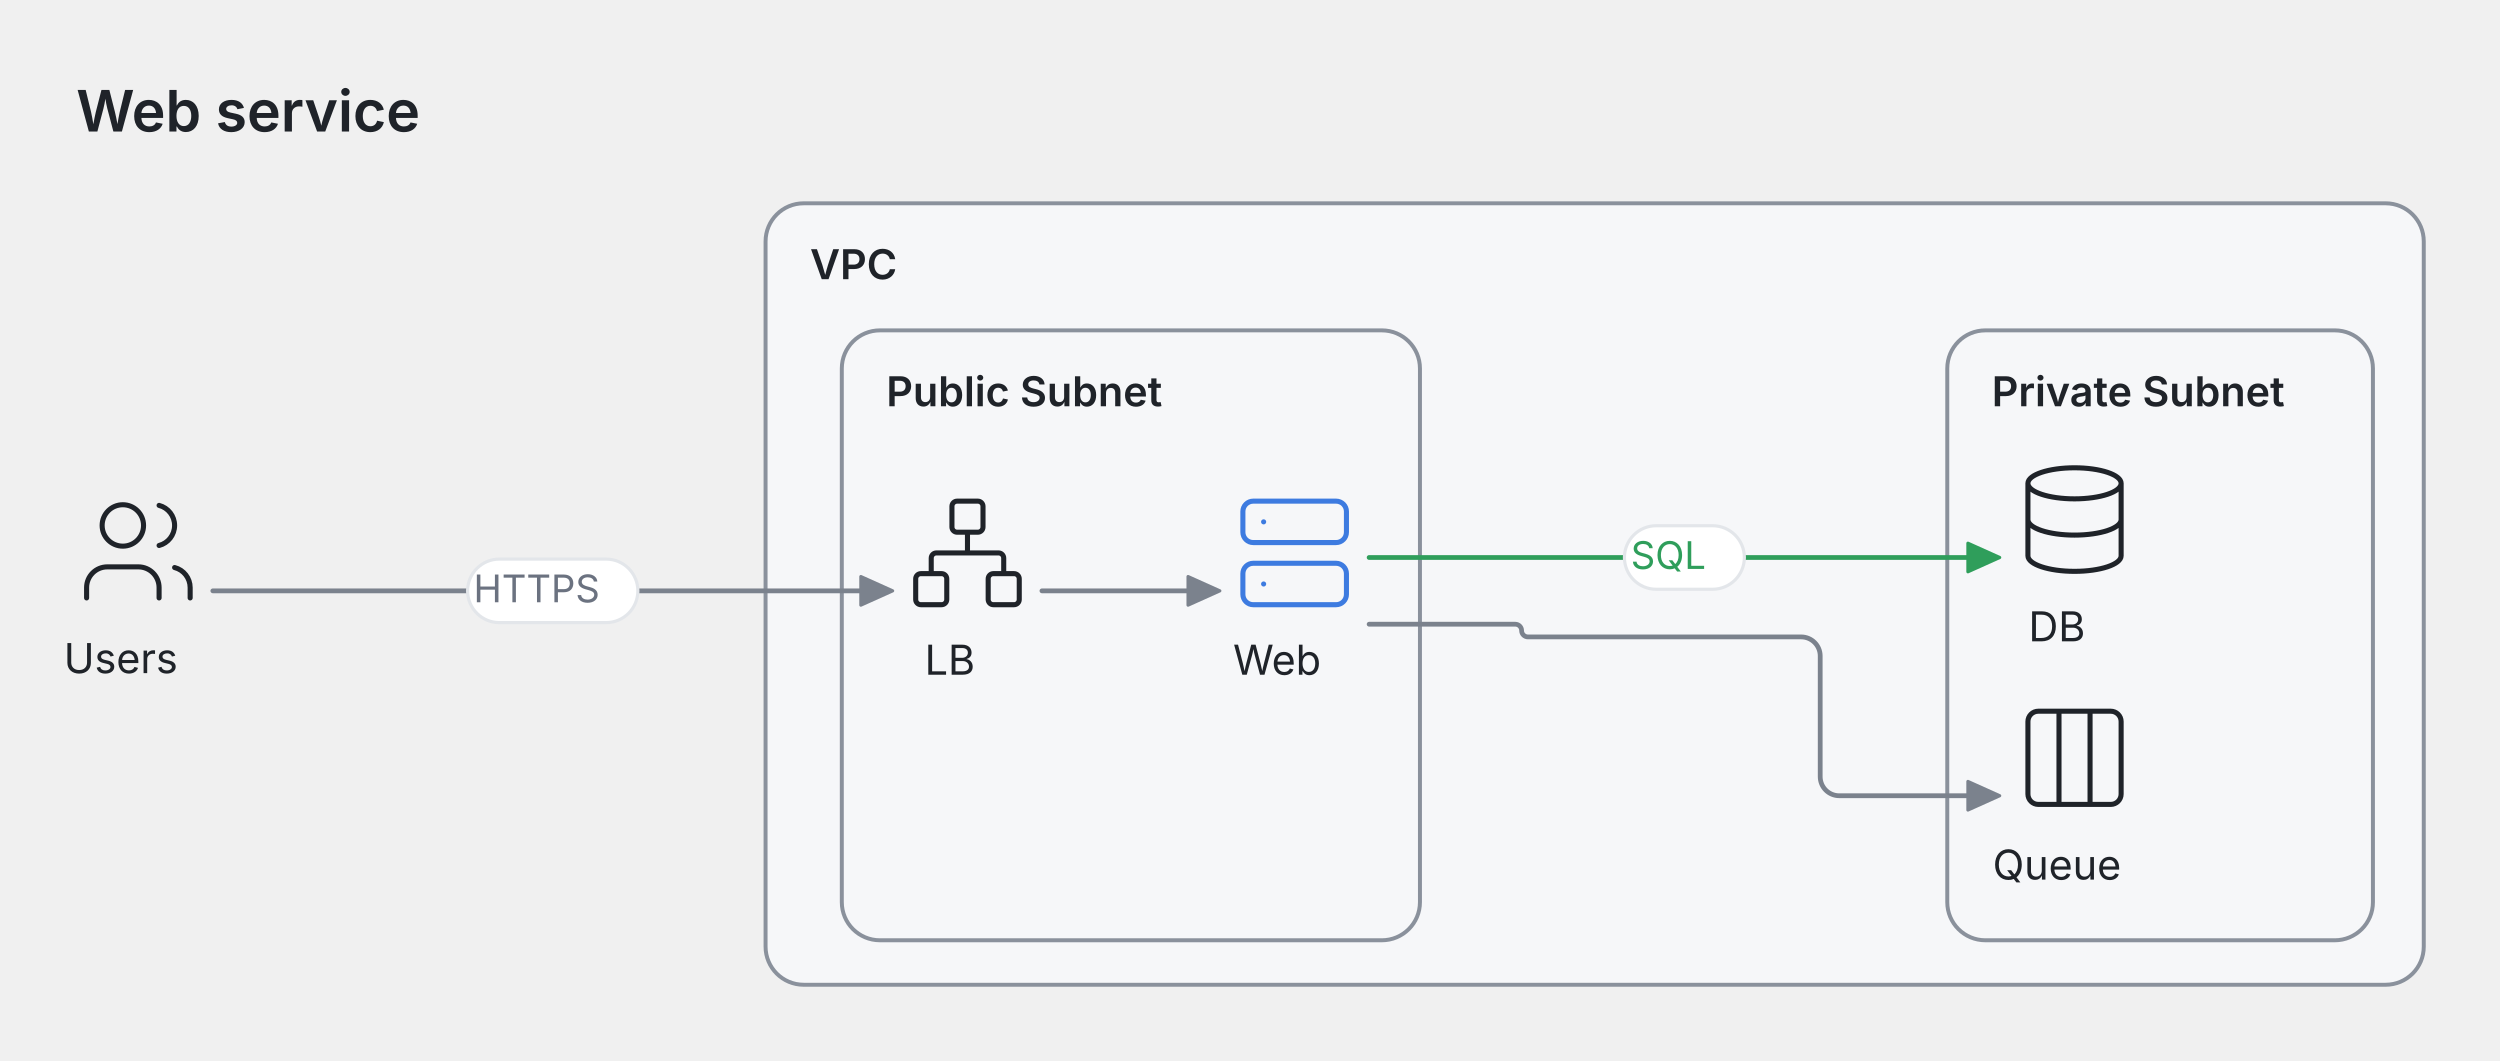
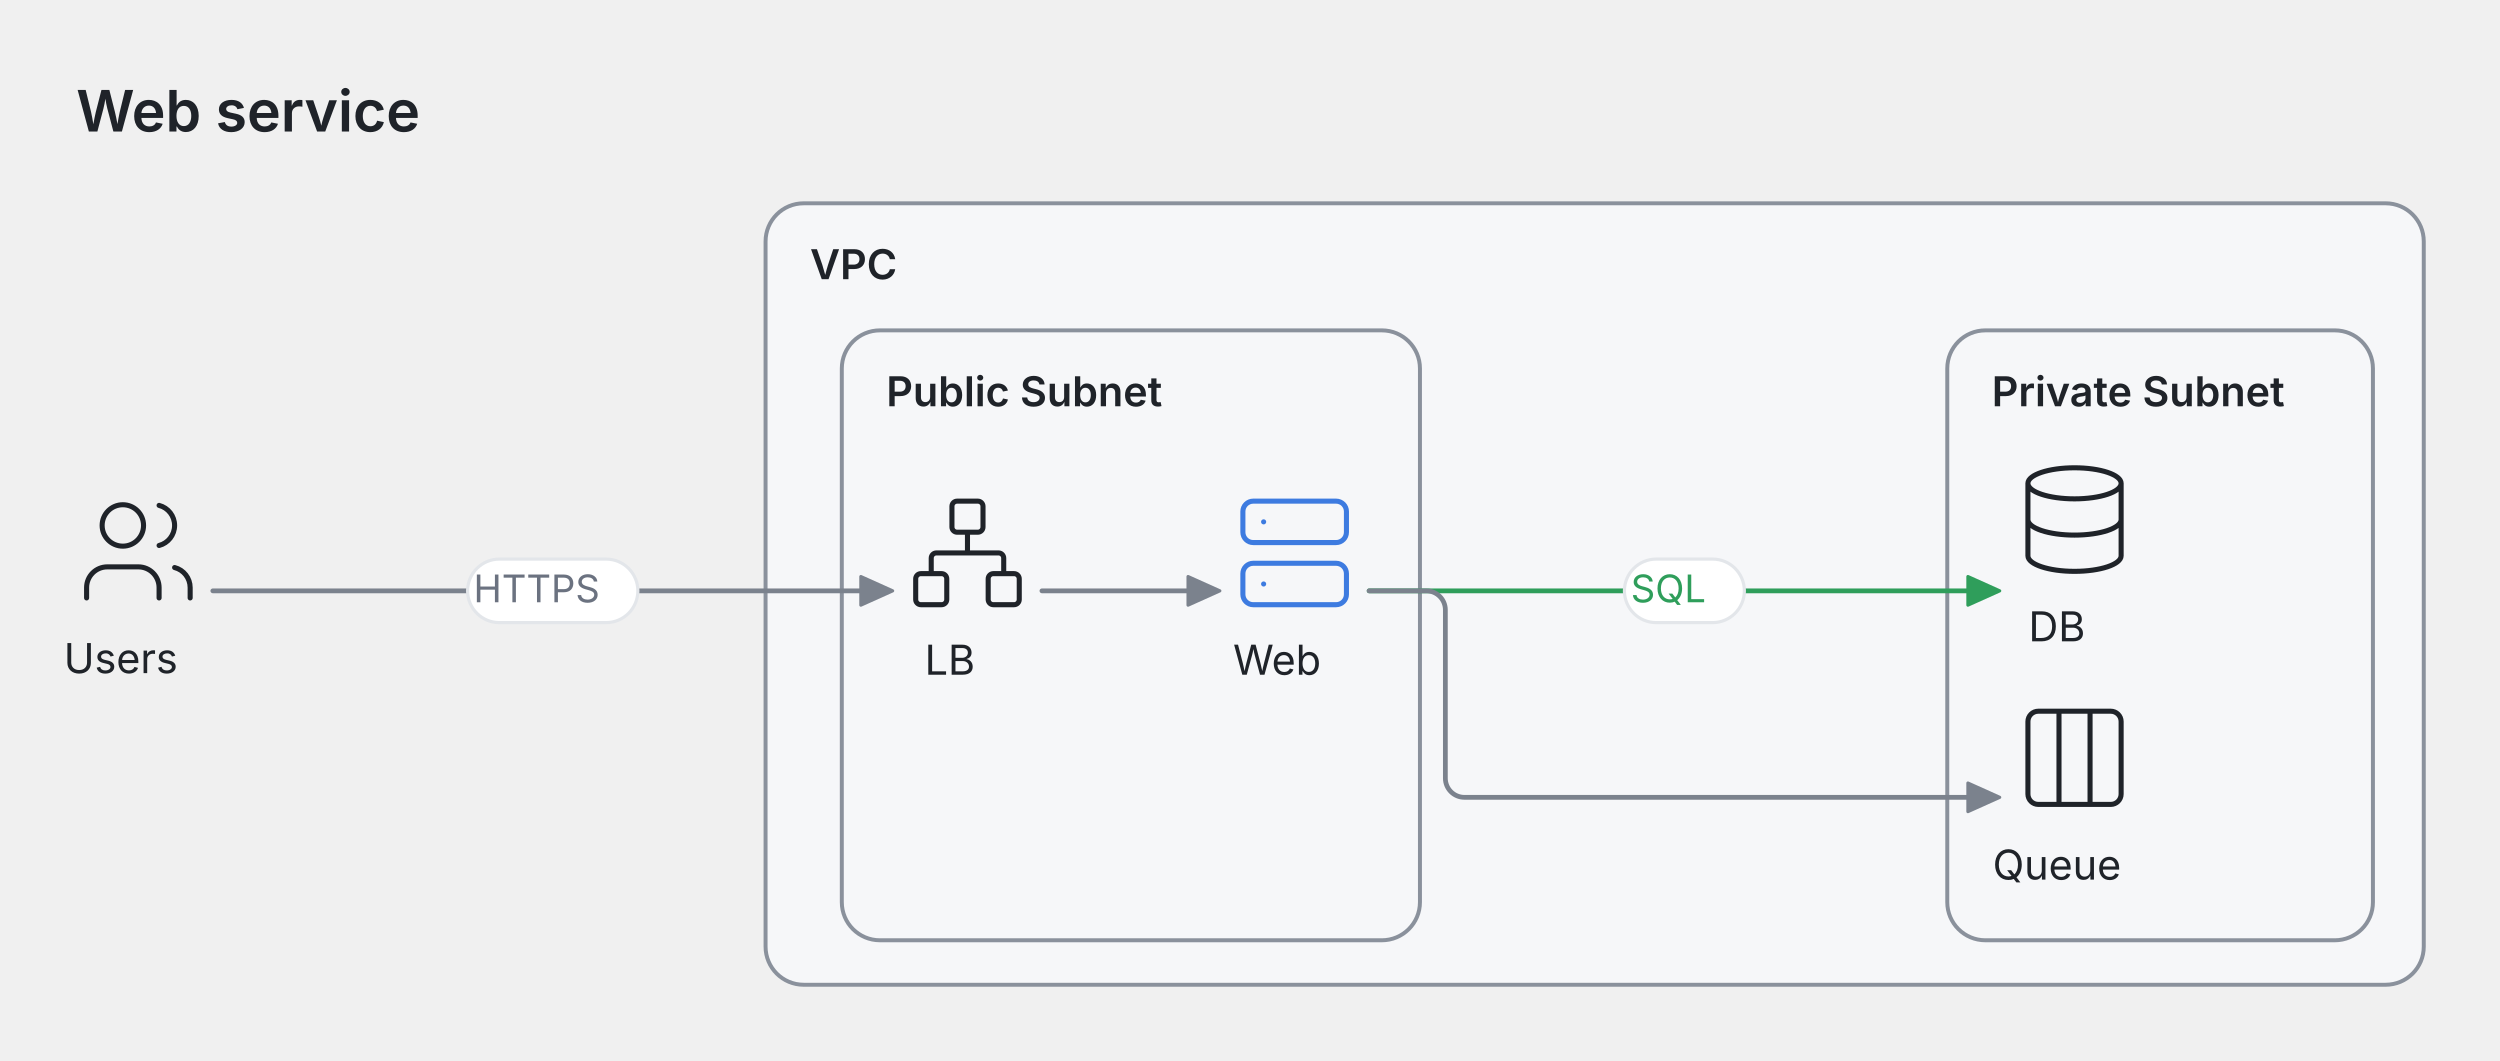
<svg xmlns="http://www.w3.org/2000/svg" width="787" height="334" viewBox="0 0 787 334" font-family="Inter, 'Inter var', system-ui, -apple-system, 'Segoe UI', 'Noto Sans KR', sans-serif" data-diagram="cloud-architecture" data-theme="light">
  <g data-role="group" data-id="VPC">
    <rect x="241" y="64" width="522" height="246" rx="12" fill="#f6f7f9" stroke="#8a919c" stroke-width="1.25" />
  </g>
  <text font-size="13" font-weight="600" fill="#1f2329" text-anchor="start" xml:space="preserve">
    <tspan x="255" y="87.9">VPC</tspan>
  </text>
  <g data-role="group" data-id="Public Subnet">
    <rect x="265" y="104" width="182" height="192" rx="12" fill="#f6f7f9" stroke="#8a919c" stroke-width="1.25" />
  </g>
  <text font-size="13" font-weight="600" fill="#1f2329" text-anchor="start" xml:space="preserve">
    <tspan x="279" y="127.9">Public Subnet</tspan>
  </text>
  <g data-role="group" data-id="Private Subnet">
    <rect x="613" y="104" width="134" height="192" rx="12" fill="#f6f7f9" stroke="#8a919c" stroke-width="1.25" />
  </g>
  <text font-size="13" font-weight="600" fill="#1f2329" text-anchor="start" xml:space="preserve">
    <tspan x="627" y="127.9">Private Subnet</tspan>
  </text>
  <g data-edge="e1">
    <path d="M67,186L273,186" fill="none" stroke="#7b828d" stroke-width="1.5" stroke-linecap="round" stroke-linejoin="round" />
    <path d="M281 186L271 181.5L271 190.5Z" fill="#7b828d" stroke="#7b828d" stroke-width="1" stroke-linejoin="round" />
  </g>
  <g data-edge="e2">
    <path d="M328,186L376,186" fill="none" stroke="#7b828d" stroke-width="1.5" stroke-linecap="round" stroke-linejoin="round" />
    <path d="M384 186L374 181.5L374 190.5Z" fill="#7b828d" stroke="#7b828d" stroke-width="1" stroke-linejoin="round" />
  </g>
  <g data-edge="e3">
-     <path d="M431,175.5L621.5,175.5" fill="none" stroke="#2f9e5b" stroke-width="1.5" stroke-linecap="round" stroke-linejoin="round" />
-     <path d="M629.5 175.5L619.5 171L619.5 180Z" fill="#2f9e5b" stroke="#2f9e5b" stroke-width="1" stroke-linejoin="round" />
+     <path d="M431,186L621.5,186" fill="none" stroke="#2f9e5b" stroke-width="1.5" stroke-linecap="round" stroke-linejoin="round" />
+     <path d="M629.5 186L619.5 181.5L619.5 190.5Z" fill="#2f9e5b" stroke="#2f9e5b" stroke-width="1" stroke-linejoin="round" />
  </g>
  <g data-edge="e4">
-     <path d="M431 196.5L477 196.5A2 2 0 0 1 479 198.5L479 198.5A2 2 0 0 0 481 200.5L567 200.5A6 6 0 0 1 573 206.5L573 244.5A6 6 0 0 0 579 250.5L621.5 250.5" fill="none" stroke="#7b828d" stroke-width="1.5" stroke-linecap="round" stroke-linejoin="round" />
-     <path d="M629.5 250.5L619.5 246L619.5 255Z" fill="#7b828d" stroke="#7b828d" stroke-width="1" stroke-linejoin="round" />
+     <path d="M431 186L449 186A6 6 0 0 1 455 192L455 245A6 6 0 0 0 461 251L621.5 251" fill="none" stroke="#7b828d" stroke-width="1.5" stroke-linecap="round" stroke-linejoin="round" />
+     <path d="M629.5 251L619.5 246.5L619.5 255.5Z" fill="#7b828d" stroke="#7b828d" stroke-width="1" stroke-linejoin="round" />
  </g>
  <g data-icon="users" data-icon-set="lucide" transform="translate(24 154) scale(1.63)">
    <path d="M16 21v-2a4 4 0 0 0-4-4H6a4 4 0 0 0-4 4v2 M16 3.128a4 4 0 0 1 0 7.744 M22 21v-2a4 4 0 0 0-3-3.87 M5 7a4 4 0 1 0 8 0a4 4 0 1 0 -8 0" fill="none" stroke="#1f2329" stroke-width="0.98" stroke-linecap="round" stroke-linejoin="round" />
  </g>
  <text font-size="13" fill="#1f2329" text-anchor="middle" xml:space="preserve">
    <tspan x="43.5" y="211.9">Users</tspan>
  </text>
  <g data-icon="aws-elb" data-icon-set="lucide" transform="translate(285 154.5) scale(1.63)">
    <path d="M17 16h4a1 1 0 0 1 1 1v4a1 1 0 0 1 -1 1h-4a1 1 0 0 1 -1 -1v-4a1 1 0 0 1 1 -1Z M3 16h4a1 1 0 0 1 1 1v4a1 1 0 0 1 -1 1h-4a1 1 0 0 1 -1 -1v-4a1 1 0 0 1 1 -1Z M10 2h4a1 1 0 0 1 1 1v4a1 1 0 0 1 -1 1h-4a1 1 0 0 1 -1 -1v-4a1 1 0 0 1 1 -1Z M5 16v-3a1 1 0 0 1 1-1h12a1 1 0 0 1 1 1v3 M12 12V8" fill="none" stroke="#1f2329" stroke-width="0.98" stroke-linecap="round" stroke-linejoin="round" />
  </g>
  <text font-size="13" fill="#1f2329" text-anchor="middle" xml:space="preserve">
    <tspan x="304.5" y="212.4">LB</tspan>
  </text>
  <g data-icon="aws-ec2" data-icon-set="lucide" transform="translate(388 154.5) scale(1.63)">
    <path d="M4 2h16a2 2 0 0 1 2 2v4a2 2 0 0 1 -2 2h-16a2 2 0 0 1 -2 -2v-4a2 2 0 0 1 2 -2Z M4 14h16a2 2 0 0 1 2 2v4a2 2 0 0 1 -2 2h-16a2 2 0 0 1 -2 -2v-4a2 2 0 0 1 2 -2Z M6 6L6.01 6 M6 18L6.01 18" fill="none" stroke="#3d7be0" stroke-width="0.98" stroke-linecap="round" stroke-linejoin="round" />
  </g>
  <text font-size="13" fill="#1f2329" text-anchor="middle" xml:space="preserve">
    <tspan x="407.5" y="212.4">Web</tspan>
  </text>
  <g data-icon="aws-rds" data-icon-set="lucide" transform="translate(633.5 144) scale(1.63)">
    <path d="M3 5a9 3 0 1 0 18 0a9 3 0 1 0 -18 0 M3 5V19A9 3 0 0 0 21 19V5 M3 12A9 3 0 0 0 21 12" fill="none" stroke="#1f2329" stroke-width="0.98" stroke-linecap="round" stroke-linejoin="round" />
  </g>
  <text font-size="13" fill="#1f2329" text-anchor="middle" xml:space="preserve">
    <tspan x="653" y="201.9">DB</tspan>
  </text>
  <g data-icon="aws-sqs" data-icon-set="lucide" transform="translate(633.5 219) scale(1.63)">
    <path d="M5 3h14a2 2 0 0 1 2 2v14a2 2 0 0 1 -2 2h-14a2 2 0 0 1 -2 -2v-14a2 2 0 0 1 2 -2Z M9 3v18 M15 3v18" fill="none" stroke="#1f2329" stroke-width="0.98" stroke-linecap="round" stroke-linejoin="round" />
  </g>
  <text font-size="13" fill="#1f2329" text-anchor="middle" xml:space="preserve">
    <tspan x="653" y="276.9">Queue</tspan>
  </text>
  <rect x="147.2" y="176" width="53.6" height="20" rx="10" fill="#ffffff" stroke="#e3e6ea" stroke-width="1" />
  <text font-size="12" fill="#6b7280" text-anchor="middle" xml:space="preserve">
    <tspan x="174" y="189.6">HTTPS</tspan>
  </text>
-   <rect x="511.37" y="165.5" width="37.76" height="20" rx="10" fill="#ffffff" stroke="#e3e6ea" stroke-width="1" />
+   <rect x="511.37" y="176" width="37.76" height="20" rx="10" fill="#ffffff" stroke="#e3e6ea" stroke-width="1" />
  <text font-size="12" fill="#2f9e5b" text-anchor="middle" xml:space="preserve">
-     <tspan x="530.25" y="179.1">SQL</tspan>
+     <tspan x="530.25" y="189.6">SQL</tspan>
  </text>
  <text font-size="18" font-weight="600" fill="#1f2329" text-anchor="start" xml:space="preserve">
    <tspan x="24" y="41.4">Web service</tspan>
  </text>
</svg>
